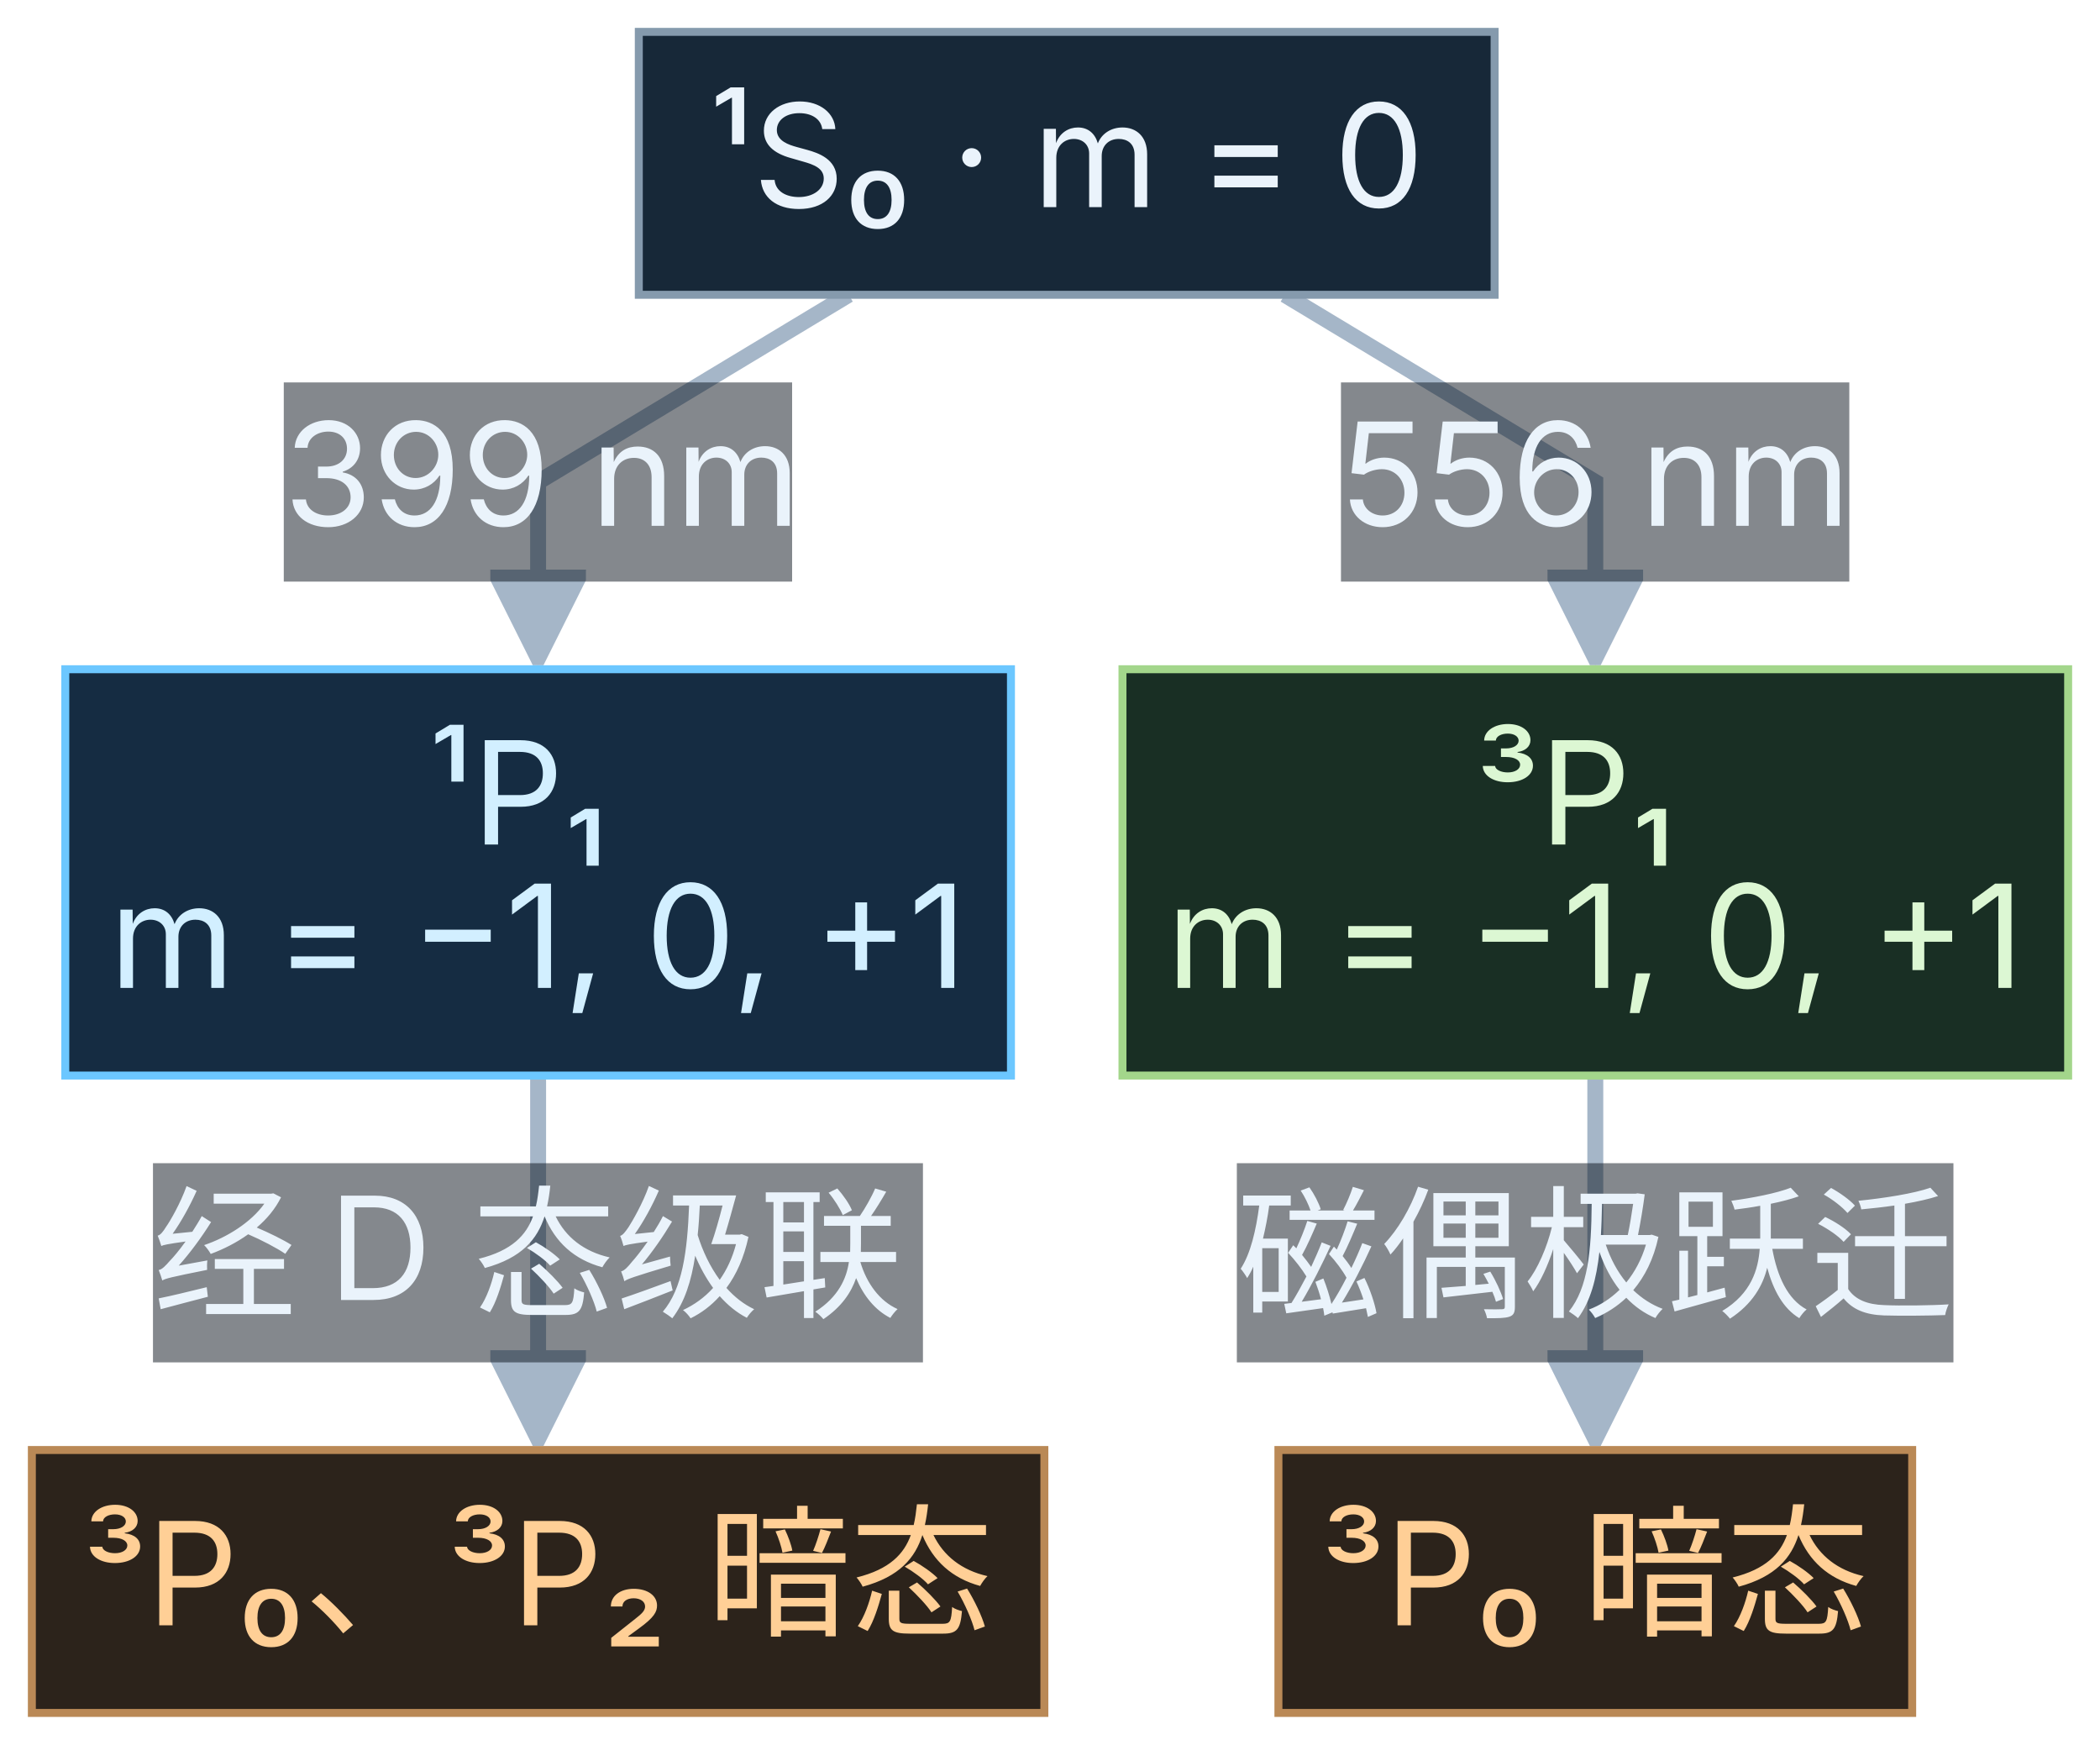
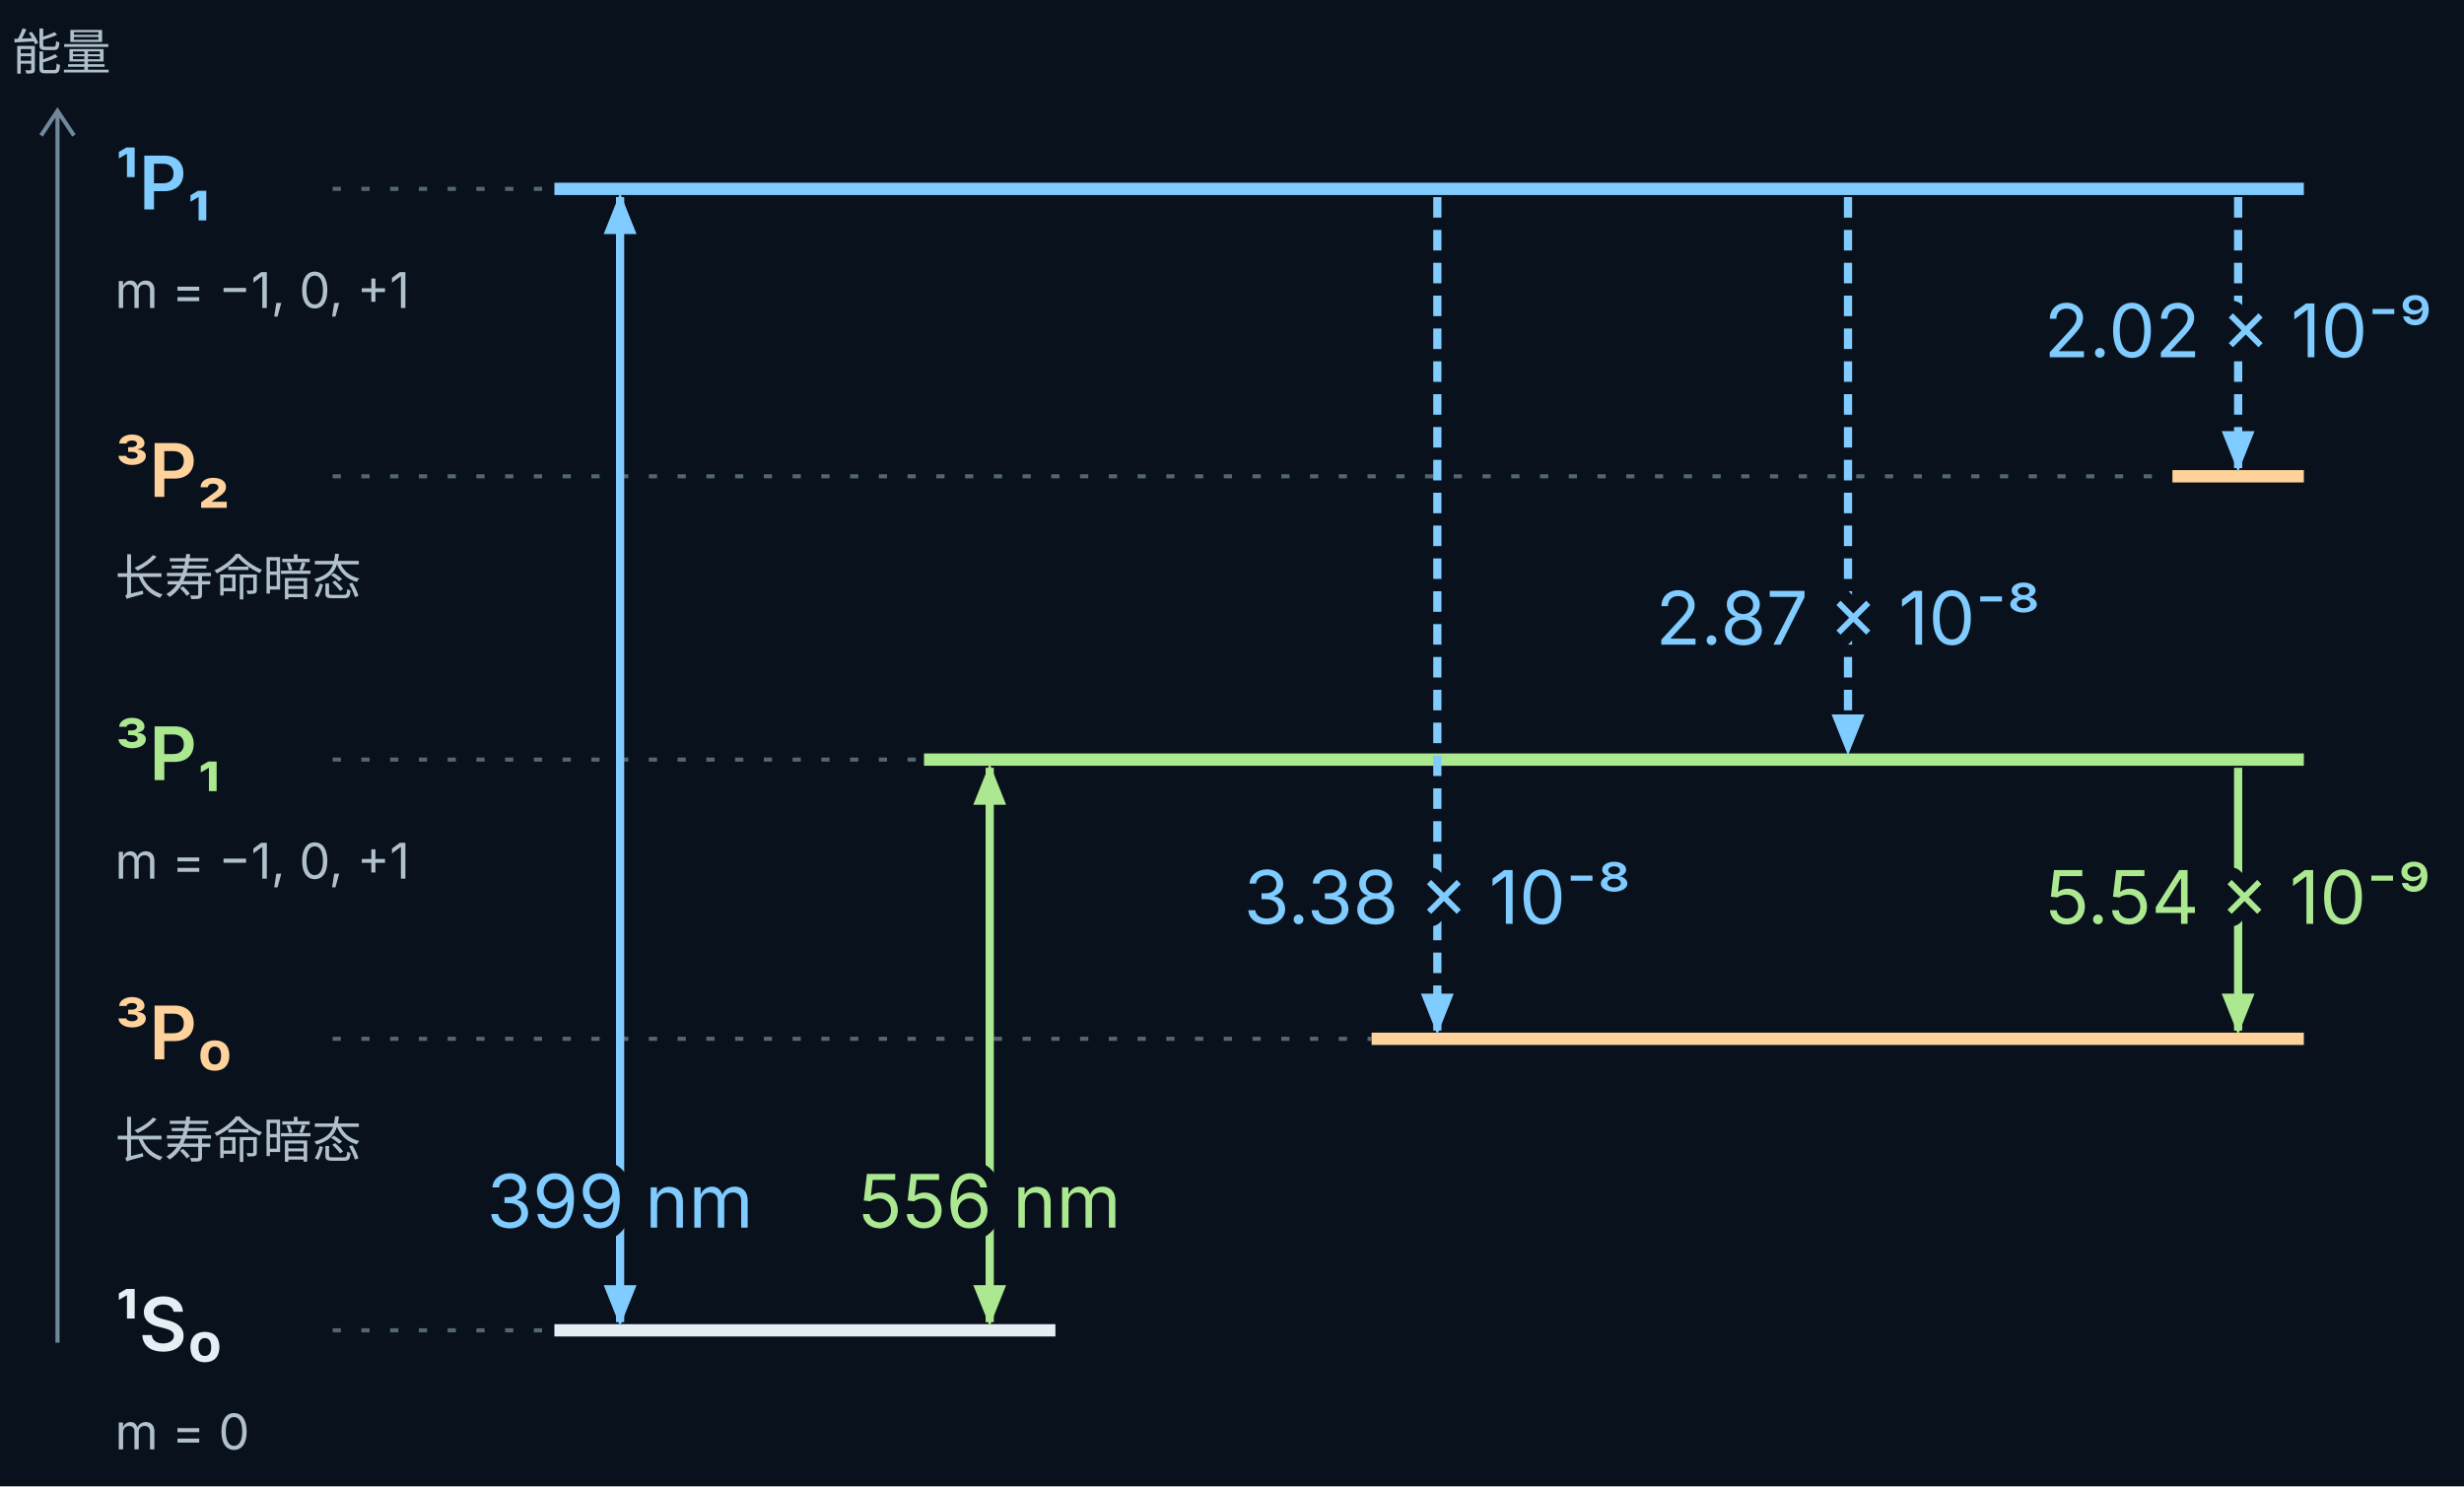
- <svg xmlns="http://www.w3.org/2000/svg" id="two-color-rate-equations" width="100%" style="max-width: 263.633px;" viewBox="-4 -4 263.633 219" role="graphics-document document" aria-roledescription="flowchart-v2">
-   <style>#two-color-rate-equations{font-family:Inter,PingFang SC,Microsoft YaHei,system-ui,sans-serif;font-size:18px;fill:#eaf3fb;}#two-color-rate-equations .error-icon{fill:hsl(29.091, 41.772%, 20.49%);}#two-color-rate-equations .error-text{fill:rgb(180.924, 203.411, 224.576);stroke:rgb(180.924, 203.411, 224.576);}#two-color-rate-equations .edge-thickness-normal{stroke-width:2px;}#two-color-rate-equations .edge-thickness-thick{stroke-width:3.5px;}#two-color-rate-equations .edge-pattern-solid{stroke-dasharray:0;}#two-color-rate-equations .edge-pattern-dashed{stroke-dasharray:3;}#two-color-rate-equations .edge-pattern-dotted{stroke-dasharray:2;}#two-color-rate-equations .marker{fill:#a5b6c8;stroke:#a5b6c8;}#two-color-rate-equations .marker.cross{stroke:#a5b6c8;}#two-color-rate-equations svg{font-family:Inter,PingFang SC,Microsoft YaHei,system-ui,sans-serif;font-size:18px;}#two-color-rate-equations .label{font-family:Inter,PingFang SC,Microsoft YaHei,system-ui,sans-serif;color:#eaf3fb;}#two-color-rate-equations .cluster-label text{fill:rgb(180.924, 203.411, 224.576);}#two-color-rate-equations .cluster-label span,#two-color-rate-equations p{color:rgb(180.924, 203.411, 224.576);}#two-color-rate-equations .label text,#two-color-rate-equations span,#two-color-rate-equations p{fill:#eaf3fb;color:#eaf3fb;}#two-color-rate-equations .node rect,#two-color-rate-equations .node circle,#two-color-rate-equations .node ellipse,#two-color-rate-equations .node polygon,#two-color-rate-equations .node path{fill:#172838;stroke:#859aad;stroke-width:1px;}#two-color-rate-equations .flowchart-label text{text-anchor:middle;}#two-color-rate-equations .node .katex path{fill:#000;stroke:#000;stroke-width:1px;}#two-color-rate-equations .node .label{text-align:center;}#two-color-rate-equations .node.clickable{cursor:pointer;}#two-color-rate-equations .arrowheadPath{fill:#f6ede3;}#two-color-rate-equations .edgePath .path{stroke:#a5b6c8;stroke-width:2.0px;}#two-color-rate-equations .flowchart-link{stroke:#a5b6c8;fill:none;}#two-color-rate-equations .edgeLabel{background-color:#09121c;text-align:center;}#two-color-rate-equations .edgeLabel rect{opacity:0.5;background-color:#09121c;fill:#09121c;}#two-color-rate-equations .labelBkg{background-color:rgba(9, 18, 28, 0.5);}#two-color-rate-equations .cluster rect{fill:hsl(29.091, 41.772%, 20.49%);stroke:hsl(29.091, 1.772%, 10.49%);stroke-width:1px;}#two-color-rate-equations .cluster text{fill:rgb(180.924, 203.411, 224.576);}#two-color-rate-equations .cluster span,#two-color-rate-equations p{color:rgb(180.924, 203.411, 224.576);}#two-color-rate-equations div.mermaidTooltip{position:absolute;text-align:center;max-width:200px;padding:2px;font-family:Inter,PingFang SC,Microsoft YaHei,system-ui,sans-serif;font-size:12px;background:hsl(29.091, 41.772%, 20.49%);border:1px solid hsl(29.091, 1.772%, 10.49%);border-radius:2px;pointer-events:none;z-index:100;}#two-color-rate-equations .flowchartTitleText{text-anchor:middle;font-size:18px;fill:#eaf3fb;}#two-color-rate-equations :root{--mermaid-font-family:Inter,PingFang SC,Microsoft YaHei,system-ui,sans-serif;}#two-color-rate-equations .blue rect{fill:rgb(21, 44, 66)!important;stroke:rgb(108, 199, 255)!important;color:rgb(210, 239, 255)!important;}#two-color-rate-equations .blue polygon{fill:rgb(21, 44, 66)!important;stroke:rgb(108, 199, 255)!important;color:rgb(210, 239, 255)!important;}#two-color-rate-equations .blue ellipse{fill:rgb(21, 44, 66)!important;stroke:rgb(108, 199, 255)!important;color:rgb(210, 239, 255)!important;}#two-color-rate-equations .blue circle{fill:rgb(21, 44, 66)!important;stroke:rgb(108, 199, 255)!important;color:rgb(210, 239, 255)!important;}#two-color-rate-equations .blue path{fill:rgb(21, 44, 66)!important;stroke:rgb(108, 199, 255)!important;color:rgb(210, 239, 255)!important;}#two-color-rate-equations .blue tspan{fill:rgb(210, 239, 255)!important;}#two-color-rate-equations .green rect{fill:rgb(25, 47, 36)!important;stroke:rgb(163, 214, 139)!important;color:rgb(220, 247, 211)!important;}#two-color-rate-equations .green polygon{fill:rgb(25, 47, 36)!important;stroke:rgb(163, 214, 139)!important;color:rgb(220, 247, 211)!important;}#two-color-rate-equations .green ellipse{fill:rgb(25, 47, 36)!important;stroke:rgb(163, 214, 139)!important;color:rgb(220, 247, 211)!important;}#two-color-rate-equations .green circle{fill:rgb(25, 47, 36)!important;stroke:rgb(163, 214, 139)!important;color:rgb(220, 247, 211)!important;}#two-color-rate-equations .green path{fill:rgb(25, 47, 36)!important;stroke:rgb(163, 214, 139)!important;color:rgb(220, 247, 211)!important;}#two-color-rate-equations .green tspan{fill:rgb(220, 247, 211)!important;}#two-color-rate-equations .dark rect{fill:rgb(44, 35, 27)!important;stroke:rgb(186, 137, 86)!important;color:rgb(255, 207, 150)!important;}#two-color-rate-equations .dark polygon{fill:rgb(44, 35, 27)!important;stroke:rgb(186, 137, 86)!important;color:rgb(255, 207, 150)!important;}#two-color-rate-equations .dark ellipse{fill:rgb(44, 35, 27)!important;stroke:rgb(186, 137, 86)!important;color:rgb(255, 207, 150)!important;}#two-color-rate-equations .dark circle{fill:rgb(44, 35, 27)!important;stroke:rgb(186, 137, 86)!important;color:rgb(255, 207, 150)!important;}#two-color-rate-equations .dark path{fill:rgb(44, 35, 27)!important;stroke:rgb(186, 137, 86)!important;color:rgb(255, 207, 150)!important;}#two-color-rate-equations .dark tspan{fill:rgb(255, 207, 150)!important;}</style>
+ <svg xmlns="http://www.w3.org/2000/svg" id="two-color-rate-equations" width="600" viewBox="0 0 600 362" role="img" aria-roledescription="能级图" aria-describedby="chart-desc-two-color-rate-equations" aria-labelledby="chart-title-two-color-rate-equations" height="362" font-family="Inter, PingFang SC, Microsoft YaHei, system-ui, sans-serif" font-size="18">
+   <defs>
+     <marker id="two-color-rate-equations-arrow-blue" viewBox="0 0 10 8" refX="9" refY="4" markerUnits="userSpaceOnUse" markerWidth="10" markerHeight="8" orient="auto-start-reverse">
+       <path d="M0 0L10 4L0 8Z" fill="#80cbff" />
+     </marker>
+     <marker id="two-color-rate-equations-arrow-green" viewBox="0 0 10 8" refX="9" refY="4" markerUnits="userSpaceOnUse" markerWidth="10" markerHeight="8" orient="auto-start-reverse">
+       <path d="M0 0L10 4L0 8Z" fill="#abe890" />
+     </marker>
+   </defs>
+   <rect width="600" height="362" fill="#09121c" />
  <g>
-     <marker id="two-color-rate-equations_flowchart-pointEnd" class="marker flowchart" viewBox="0 0 10 10" refX="6" refY="5" markerUnits="userSpaceOnUse" markerWidth="12" markerHeight="12" orient="auto">
-       <path d="M 0 0 L 10 5 L 0 10 z" class="arrowMarkerPath" style="stroke-width: 1; stroke-dasharray: 1, 0;" />
-     </marker>
-     <marker id="two-color-rate-equations_flowchart-pointStart" class="marker flowchart" viewBox="0 0 10 10" refX="4.5" refY="5" markerUnits="userSpaceOnUse" markerWidth="12" markerHeight="12" orient="auto">
-       <path d="M 0 5 L 10 10 L 10 0 z" class="arrowMarkerPath" style="stroke-width: 1; stroke-dasharray: 1, 0;" />
-     </marker>
-     <marker id="two-color-rate-equations_flowchart-circleEnd" class="marker flowchart" viewBox="0 0 10 10" refX="11" refY="5" markerUnits="userSpaceOnUse" markerWidth="11" markerHeight="11" orient="auto">
-       <circle cx="5" cy="5" r="5" class="arrowMarkerPath" style="stroke-width: 1; stroke-dasharray: 1, 0;" />
-     </marker>
-     <marker id="two-color-rate-equations_flowchart-circleStart" class="marker flowchart" viewBox="0 0 10 10" refX="-1" refY="5" markerUnits="userSpaceOnUse" markerWidth="11" markerHeight="11" orient="auto">
-       <circle cx="5" cy="5" r="5" class="arrowMarkerPath" style="stroke-width: 1; stroke-dasharray: 1, 0;" />
-     </marker>
-     <marker id="two-color-rate-equations_flowchart-crossEnd" class="marker cross flowchart" viewBox="0 0 11 11" refX="12" refY="5.2" markerUnits="userSpaceOnUse" markerWidth="11" markerHeight="11" orient="auto">
-       <path d="M 1,1 l 9,9 M 10,1 l -9,9" class="arrowMarkerPath" style="stroke-width: 2; stroke-dasharray: 1, 0;" />
-     </marker>
-     <marker id="two-color-rate-equations_flowchart-crossStart" class="marker cross flowchart" viewBox="0 0 11 11" refX="-1" refY="5.2" markerUnits="userSpaceOnUse" markerWidth="11" markerHeight="11" orient="auto">
-       <path d="M 1,1 l 9,9 M 10,1 l -9,9" class="arrowMarkerPath" style="stroke-width: 2; stroke-dasharray: 1, 0;" />
-     </marker>
-     <g class="root">
-       <g class="clusters" />
-       <g class="edgePaths">
-         <path d="M102.541,33L63.555,56.5L63.555,74.7" id="L-G-B-0" class="edge-thickness-normal edge-pattern-solid flowchart-link LS-G LE-B" style="fill:none;" marker-end="url(#two-color-rate-equations_flowchart-pointEnd)" />
-         <path d="M157.287,33L196.273,56.5L196.273,74.7" id="L-G-V-0" class="edge-thickness-normal edge-pattern-solid flowchart-link LS-G LE-V" style="fill:none;" marker-end="url(#two-color-rate-equations_flowchart-pointEnd)" />
-         <path d="M63.555,131L63.555,154.5L63.555,172.7" id="L-B-DB-0" class="edge-thickness-normal edge-pattern-solid flowchart-link LS-B LE-DB" style="fill:none;" marker-end="url(#two-color-rate-equations_flowchart-pointEnd)" />
-         <path d="M196.273,131L196.273,154.5L196.273,172.7" id="L-V-DV-0" class="edge-thickness-normal edge-pattern-solid flowchart-link LS-V LE-DV" style="fill:none;" marker-end="url(#two-color-rate-equations_flowchart-pointEnd)" />
-       </g>
-       <g class="edgeLabels">
-         <g class="edgeLabel" transform="translate(63.55469, 56.5)">
-           <g class="label" transform="translate(-31.92969, -12.5)">
-             <rect rx="0" ry="0" width="63.817" height="25.002" />
-             <text style="">
-               <tspan xml:space="preserve" dy="1em" x="0" class="row">399 nm</tspan>
-             </text>
-           </g>
-         </g>
-         <g class="edgeLabel" transform="translate(196.2734, 56.5)">
-           <g class="label" transform="translate(-31.92969, -12.5)">
-             <rect rx="0" ry="0" width="63.817" height="25.002" />
-             <text style="">
-               <tspan xml:space="preserve" dy="1em" x="0" class="row">556 nm</tspan>
-             </text>
-           </g>
-         </g>
-         <g class="edgeLabel" transform="translate(63.55469, 154.5)">
-           <g class="label" transform="translate(-48.35156, -12.5)">
-             <rect rx="0" ry="0" width="96.663" height="25.002" />
-             <text style="">
-               <tspan xml:space="preserve" dy="1em" x="0" class="row">经 D 态级联</tspan>
-             </text>
-           </g>
-         </g>
-         <g class="edgeLabel" transform="translate(196.2734, 154.5)">
-           <g class="label" transform="translate(-45, -12.5)">
-             <rect rx="0" ry="0" width="89.96" height="25.002" />
-             <text style="">
-               <tspan xml:space="preserve" dy="1em" x="0" class="row">磁偶极跃迁</tspan>
-             </text>
-           </g>
-         </g>
-       </g>
-       <g class="nodes">
-         <g class="node default default flowchart-label" id="flowchart-G-16" data-node="true" data-id="G" transform="translate(129.9141, 16.5)">
-           <rect class="basic label-container" style="" rx="0" ry="0" x="-53.719" y="-16.5" width="107.438" height="33" />
-           <g class="label" style="" transform="translate(0, -12.5)">
-             <rect />
-             <text style="">
-               <tspan xml:space="preserve" dy="1em" x="0" class="row">¹S₀ · m = 0</tspan>
-             </text>
-           </g>
-         </g>
-         <g class="node default blue flowchart-label" id="flowchart-B-17" data-node="true" data-id="B" transform="translate(63.55469, 105.5)">
-           <rect class="basic label-container" style="" rx="0" ry="0" x="-59.359" y="-25.5" width="118.719" height="51" />
-           <g class="label" style="" transform="translate(0, -21.5)">
-             <rect />
-             <text style="">
-               <tspan xml:space="preserve" dy="1em" x="0" class="row">¹P₁</tspan>
-               <tspan xml:space="preserve" dy="1em" x="0" class="row">m = −1, 0, +1</tspan>
-             </text>
-           </g>
-         </g>
-         <g class="node default green flowchart-label" id="flowchart-V-19" data-node="true" data-id="V" transform="translate(196.2734, 105.5)">
-           <rect class="basic label-container" style="" rx="0" ry="0" x="-59.359" y="-25.5" width="118.719" height="51" />
-           <g class="label" style="" transform="translate(0, -21.5)">
-             <rect />
-             <text style="">
-               <tspan xml:space="preserve" dy="1em" x="0" class="row">³P₁</tspan>
-               <tspan xml:space="preserve" dy="1em" x="0" class="row">m = −1, 0, +1</tspan>
-             </text>
-           </g>
-         </g>
-         <g class="node default dark flowchart-label" id="flowchart-DB-21" data-node="true" data-id="DB" transform="translate(63.55469, 194.5)">
-           <rect class="basic label-container" style="" rx="0" ry="0" x="-63.555" y="-16.5" width="127.109" height="33" />
-           <g class="label" style="" transform="translate(0, -12.5)">
-             <rect />
-             <text style="">
-               <tspan xml:space="preserve" dy="1em" x="0" class="row">³P₀、³P₂ 暗态</tspan>
-             </text>
-           </g>
-         </g>
-         <g class="node default dark flowchart-label" id="flowchart-DV-23" data-node="true" data-id="DV" transform="translate(196.2734, 194.5)">
-           <rect class="basic label-container" style="" rx="0" ry="0" x="-39.781" y="-16.5" width="79.562" height="33" />
-           <g class="label" style="" transform="translate(0, -12.5)">
-             <rect />
-             <text style="">
-               <tspan xml:space="preserve" dy="1em" x="0" class="row">³P₀ 暗态</tspan>
-             </text>
-           </g>
-         </g>
-       </g>
+     <text x="3" y="17" fill="#afc0cc" font-size="12">能量</text>
+     <path d="M14 327V27m-4 6 4-6 4 6" stroke="#71879a" fill="none" />
+     <g class="level" id="two-color-rate-equations-G" data-node="true" data-id="G">
+       <text class="term" x="28" y="329" fill="#e5eef5" font-weight="600">¹S₀</text>
+       <text x="28" y="353" font-size="12" fill="#b1c0cd">m = 0</text>
+       <line x1="81" x2="135" y1="324" y2="324" stroke="#546575" stroke-dasharray="2 5" />
+       <line class="level-line" x1="135" x2="257" y1="324" y2="324" stroke="#e5eef5" stroke-width="3" />
+     </g>
+     <g class="level" id="two-color-rate-equations-B" data-node="true" data-id="B">
+       <text class="term" x="28" y="51" fill="#80cbff" font-weight="600">¹P₁</text>
+       <text x="28" y="75" font-size="12" fill="#b1c0cd">m = −1, 0, +1</text>
+       <line x1="81" x2="135" y1="46" y2="46" stroke="#546575" stroke-dasharray="2 5" />
+       <line class="level-line" x1="135" x2="561" y1="46" y2="46" stroke="#80cbff" stroke-width="3" />
+     </g>
+     <g class="level" id="two-color-rate-equations-V" data-node="true" data-id="V">
+       <text class="term" x="28" y="190" fill="#abe890" font-weight="600">³P₁</text>
+       <text x="28" y="214" font-size="12" fill="#b1c0cd">m = −1, 0, +1</text>
+       <line x1="81" x2="225" y1="185" y2="185" stroke="#546575" stroke-dasharray="2 5" />
+       <line class="level-line" x1="225" x2="561" y1="185" y2="185" stroke="#abe890" stroke-width="3" />
+     </g>
+     <g class="level" id="two-color-rate-equations-P0" data-node="true" data-id="P0">
+       <text class="term" x="28" y="258" fill="#ffd19b" font-weight="600">³P₀</text>
+       <text x="28" y="282" font-size="12" fill="#b1c0cd">长寿命暗态</text>
+       <line x1="81" x2="334" y1="253" y2="253" stroke="#546575" stroke-dasharray="2 5" />
+       <line class="level-line" x1="334" x2="561" y1="253" y2="253" stroke="#ffd19b" stroke-width="3" />
+     </g>
+     <g class="level" id="two-color-rate-equations-P2" data-node="true" data-id="P2">
+       <text class="term" x="28" y="121" fill="#ffd19b" font-weight="600">³P₂</text>
+       <text x="28" y="145" font-size="12" fill="#b1c0cd">长寿命暗态</text>
+       <line x1="81" x2="529" y1="116" y2="116" stroke="#546575" stroke-dasharray="2 5" />
+       <line class="level-line" x1="529" x2="561" y1="116" y2="116" stroke="#ffd19b" stroke-width="3" />
+     </g>
+   </g>
+   <g>
+     <g class="transition" data-from="G" data-to="B">
+       <path d="M151 322V48" id="L-G-B-0" class="transition-line" marker-start="url(#two-color-rate-equations-arrow-blue)" marker-end="url(#two-color-rate-equations-arrow-blue)" stroke="#80cbff" stroke-width="2" fill="none" />
+       <text x="151" y="299" text-anchor="middle" fill="#80cbff" paint-order="stroke" stroke="#09121c" stroke-width="6" stroke-linejoin="round">399 nm</text>
+     </g>
+     <g class="transition" data-from="G" data-to="V">
+       <path d="M241 322V187" id="L-G-V-0" class="transition-line" marker-start="url(#two-color-rate-equations-arrow-green)" marker-end="url(#two-color-rate-equations-arrow-green)" stroke="#abe890" stroke-width="2" fill="none" />
+       <text x="241" y="299" text-anchor="middle" fill="#abe890" paint-order="stroke" stroke="#09121c" stroke-width="6" stroke-linejoin="round">556 nm</text>
+     </g>
+     <g class="transition" data-from="B" data-to="P0">
+       <path d="M350 48V251" id="L-B-P0-0" class="transition-line" marker-end="url(#two-color-rate-equations-arrow-blue)" stroke="#80cbff" stroke-width="2" fill="none" stroke-dasharray="5 3" />
+       <text x="350" y="225" text-anchor="middle" fill="#80cbff" paint-order="stroke" stroke="#09121c" stroke-width="6" stroke-linejoin="round">3.38 × 10⁻⁸</text>
+     </g>
+     <g class="transition" data-from="B" data-to="V">
+       <path d="M450 48V183" id="L-B-V-0" class="transition-line" marker-end="url(#two-color-rate-equations-arrow-blue)" stroke="#80cbff" stroke-width="2" fill="none" stroke-dasharray="5 3" />
+       <text x="450" y="157" text-anchor="middle" fill="#80cbff" paint-order="stroke" stroke="#09121c" stroke-width="6" stroke-linejoin="round">2.87 × 10⁻⁸</text>
+     </g>
+     <g class="transition" data-from="B" data-to="P2">
+       <path d="M545 48V114" id="L-B-P2-0" class="transition-line" marker-end="url(#two-color-rate-equations-arrow-blue)" stroke="#80cbff" stroke-width="2" fill="none" stroke-dasharray="5 3" />
+       <text x="545" y="87" text-anchor="middle" fill="#80cbff" paint-order="stroke" stroke="#09121c" stroke-width="6" stroke-linejoin="round">2.02 × 10⁻⁹</text>
+     </g>
+     <g class="transition" data-from="V" data-to="P0">
+       <path d="M545 187V251" id="L-V-P0-0" class="transition-line" marker-end="url(#two-color-rate-equations-arrow-green)" stroke="#abe890" stroke-width="2" fill="none" />
+       <text x="545" y="225" text-anchor="middle" fill="#abe890" paint-order="stroke" stroke="#09121c" stroke-width="6" stroke-linejoin="round">5.54 × 10⁻⁹</text>
    </g>
  </g>
</svg>
